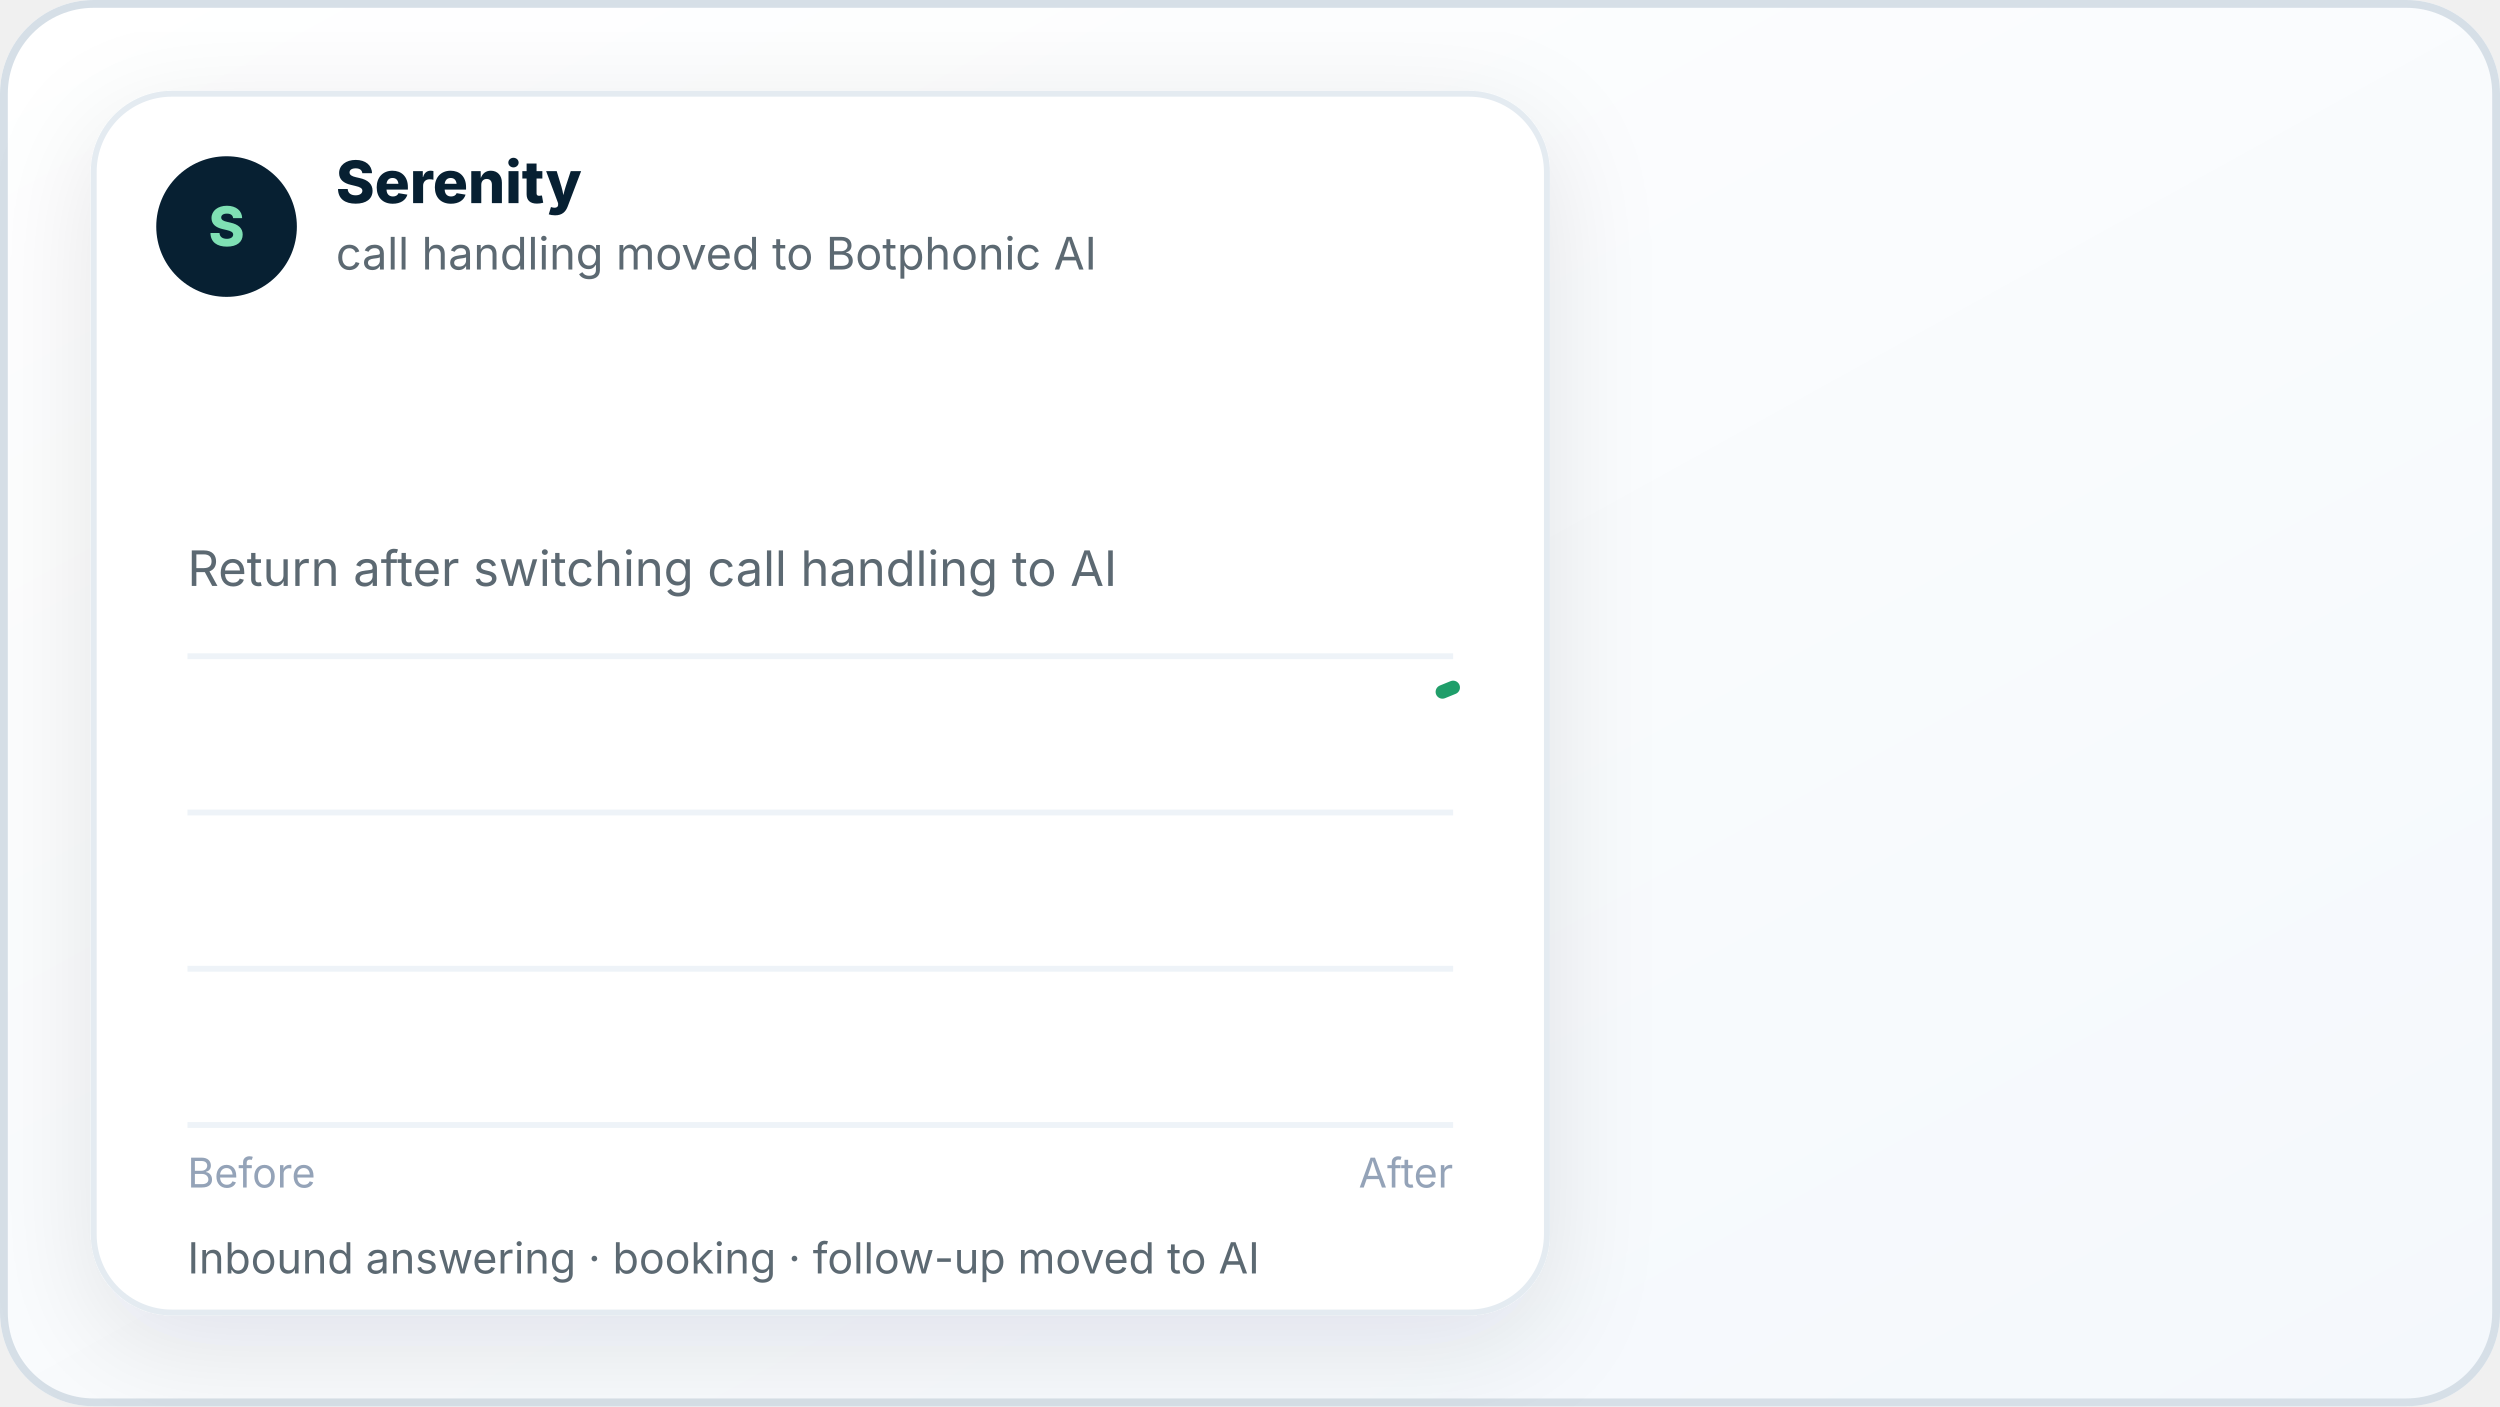
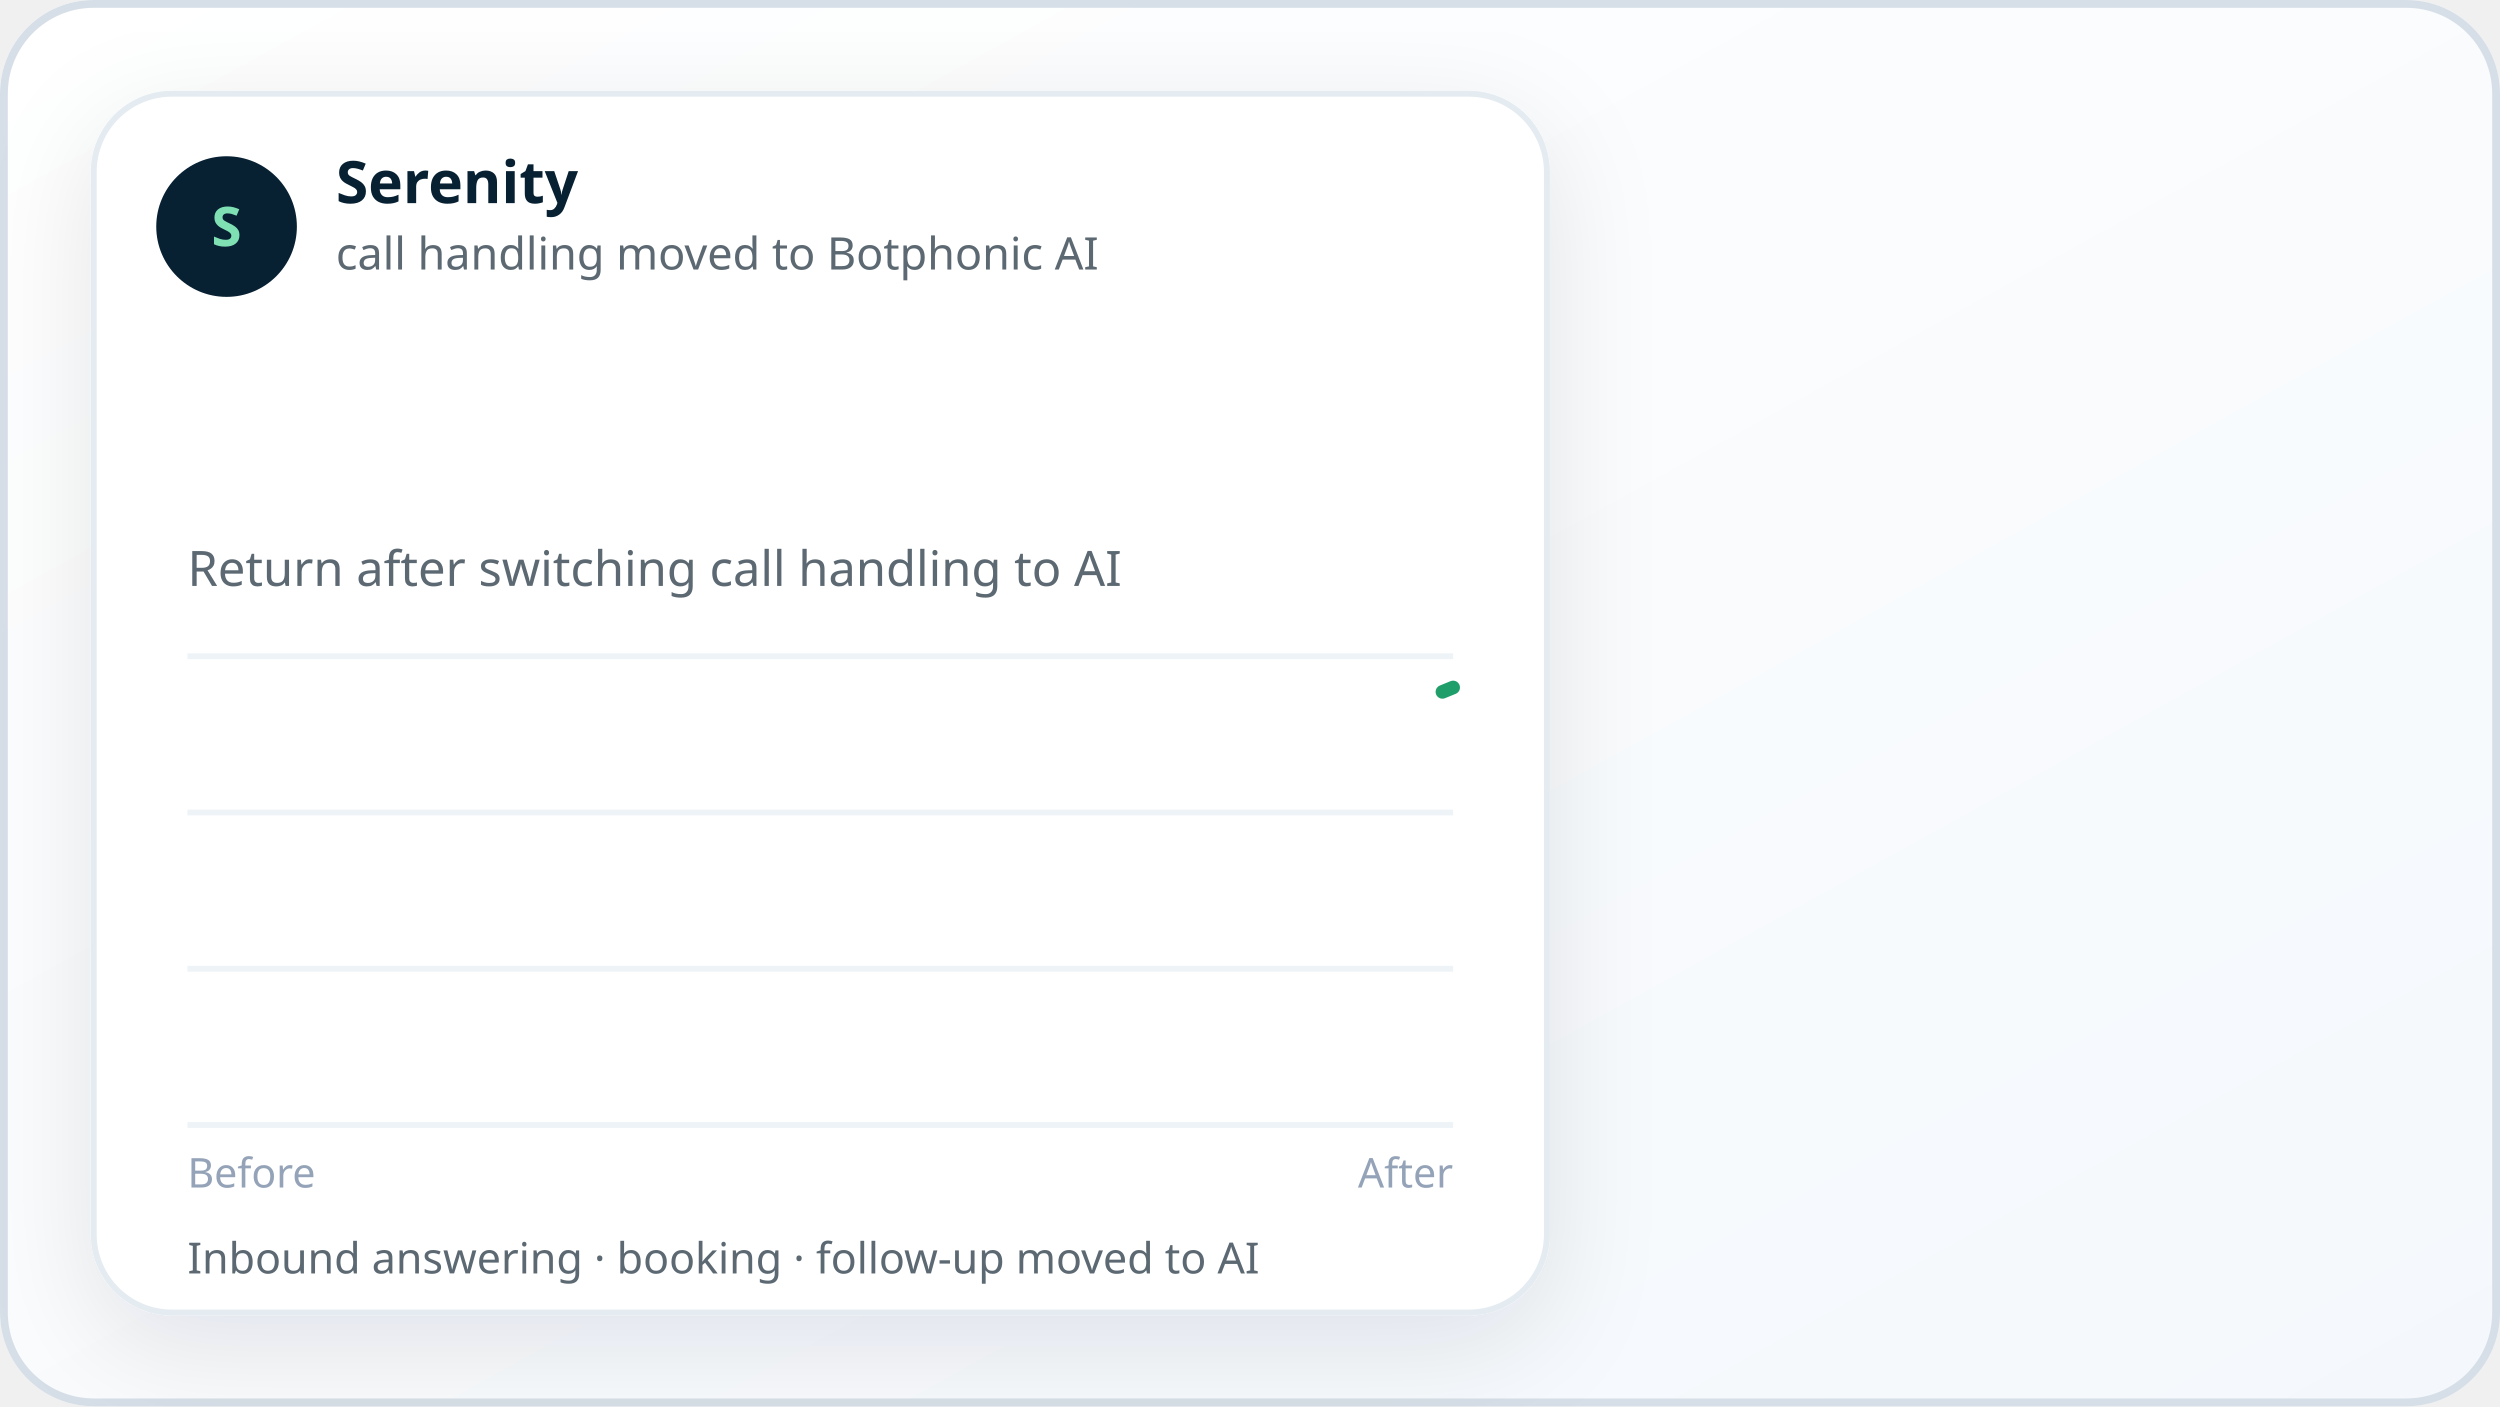
<svg xmlns="http://www.w3.org/2000/svg" viewBox="0 0 640 360" width="640" height="360" role="img" aria-label="Serenity results after switching to Botphonic AI: 150% ROI, 25% higher conversion, 50% shorter call handling, 20% fewer errors, 15% higher agent satisfaction">
  <defs>
    <linearGradient id="rs-bg" x1="0" y1="0" x2="1" y2="1">
      <stop offset="0" stop-color="#FFFFFF" />
      <stop offset="1" stop-color="#F4F8FC" />
    </linearGradient>
    <linearGradient id="rs-coral" x1="0" y1="0" x2="1" y2="1">
      <stop offset="0" stop-color="#FF9068" />
      <stop offset="1" stop-color="#FF7E55" />
    </linearGradient>
    <linearGradient id="rs-trend" x1="0" y1="0" x2="1" y2="0">
      <stop offset="0" stop-color="#FF7E55" />
      <stop offset="1" stop-color="#1E9E6A" />
    </linearGradient>
    <linearGradient id="rs-area" x1="0" y1="0" x2="0" y2="1">
      <stop offset="0" stop-color="#1E9E6A" stop-opacity="0.22" />
      <stop offset="1" stop-color="#1E9E6A" stop-opacity="0" />
    </linearGradient>
    <filter id="rs-shadow" x="-40%" y="-40%" width="180%" height="180%">
      <feDropShadow dx="0" dy="8" stdDeviation="14" flood-color="#072032" flood-opacity="0.10" />
    </filter>
    <style>
      .rs-tile{opacity:0;transform-box:fill-box;transform-origin:center;animation:rsTile 6.5s ease-in-out infinite}
      @keyframes rsTile{0%{opacity:0;transform:translateY(10px) scale(.96)}100%{opacity:1;transform:translateY(0) scale(1)}}
      .rs-trend{stroke-dasharray:340;stroke-dashoffset:340;animation:rsTrend 6.5s ease-in-out infinite}
      @keyframes rsTrend{0%,10%{stroke-dashoffset:340}55%,100%{stroke-dashoffset:0}}
      .rs-area{opacity:0;animation:rsArea 6.5s ease-in-out infinite}
      @keyframes rsArea{0%,35%{opacity:0}60%,100%{opacity:1}}
      .rs-dot{transform-box:fill-box;transform-origin:center;opacity:0;animation:rsDot 6.5s ease-in-out infinite}
      @keyframes rsDot{0%,45%{opacity:0;transform:scale(.4)}55%,100%{opacity:1;transform:scale(1)}}
      .rs-roi{opacity:0;animation:rsRoi 6.5s ease-in-out infinite}
      @keyframes rsRoi{0%,50%{opacity:0}62%,100%{opacity:1}}
      .rs-up{transform-box:fill-box;transform-origin:center;animation:rsUp 2.4s ease-in-out infinite}
      @keyframes rsUp{0%,100%{transform:translateY(0);opacity:.7}50%{transform:translateY(-4px);opacity:1}}
      .rs-bar{transform-box:fill-box;transform-origin:center bottom;transform:scaleY(0);animation:rsBar 6.5s ease-in-out infinite}
      @keyframes rsBar{0%,20%{transform:scaleY(0)}45%,100%{transform:scaleY(1)}}
    </style>
  </defs>
  <rect width="640" height="360" rx="24" fill="url(#rs-bg)" />
  <rect x="1" y="1" width="638" height="358" rx="23" fill="none" stroke="#D6DFE7" stroke-width="2" />
  <g filter="url(#rs-shadow)">
    <rect x="24" y="24" width="372" height="312" rx="20" fill="#fff" stroke="#E4EBF1" stroke-width="1.5" />
  </g>
  <circle cx="58" cy="58" r="18" fill="#072032" />
-   <text x="58" y="63" text-anchor="middle" font-family="Manrope,ui-sans-serif,system-ui,-apple-system,Segoe UI,sans-serif" font-size="14" font-weight="800" fill="#7FE0B4">S</text>
-   <text x="86" y="52" font-family="Manrope,ui-sans-serif,system-ui,-apple-system,Segoe UI,sans-serif" font-size="15" font-weight="800" fill="#072032">Serenity</text>
-   <text x="86" y="69" font-family="Manrope,ui-sans-serif,system-ui,-apple-system,Segoe UI,sans-serif" font-size="11.5" fill="#5C6972">call handling moved to Botphonic AI</text>
+   <text x="58" y="63" text-anchor="middle" font-family="DM Sans,Segoe UI,sans-serif" font-size="14" font-weight="800" fill="#7FE0B4">S</text>
+   <text x="86" y="52" font-family="DM Sans,Segoe UI,sans-serif" font-size="15" font-weight="800" fill="#072032">Serenity</text>
+   <text x="86" y="69" font-family="DM Sans,Segoe UI,sans-serif" font-size="11.5" fill="#5C6972">call handling moved to Botphonic AI</text>
  <g class="rs-roi">
-     <text x="48" y="128" font-family="Manrope,ui-sans-serif,system-ui,-apple-system,Segoe UI,sans-serif" font-size="52" font-weight="800" fill="#1E9E6A">150%</text>
+     <text x="48" y="128" font-family="DM Sans,Segoe UI,sans-serif" font-size="52" font-weight="800" fill="#1E9E6A">150%</text>
    <g transform="translate(214,96)">
      <g class="rs-up">
        <path d="M0 12 L8 0 L16 12 Z" fill="#1E9E6A" />
      </g>
    </g>
-     <text x="238" y="120" font-family="Manrope,ui-sans-serif,system-ui,-apple-system,Segoe UI,sans-serif" font-size="16" font-weight="800" fill="#072032">ROI</text>
+     <text x="238" y="120" font-family="DM Sans,Segoe UI,sans-serif" font-size="16" font-weight="800" fill="#072032">ROI</text>
  </g>
-   <text x="48" y="150" font-family="Manrope,ui-sans-serif,system-ui,-apple-system,Segoe UI,sans-serif" font-size="12.5" fill="#5C6972">Return after switching call handling to AI</text>
+   <text x="48" y="150" font-family="DM Sans,Segoe UI,sans-serif" font-size="12.5" fill="#5C6972">Return after switching call handling to AI</text>
  <g transform="translate(48,168)">
    <g stroke="#EEF3F8" stroke-width="1.5">
      <line x1="0" y1="0" x2="324" y2="0" />
      <line x1="0" y1="40" x2="324" y2="40" />
      <line x1="0" y1="80" x2="324" y2="80" />
      <line x1="0" y1="120" x2="324" y2="120" />
    </g>
    <path class="rs-area" d="M0 118 L54 104 L108 92 L162 70 L216 52 L270 30 L324 8 L324 120 L0 120 Z" fill="url(#rs-area)" />
    <path class="rs-trend" d="M0 118 L54 104 L108 92 L162 70 L216 52 L270 30 L324 8" fill="none" stroke="url(#rs-trend)" stroke-width="3.5" stroke-linecap="round" stroke-linejoin="round" />
    <circle class="rs-dot" cx="324" cy="8" r="6" fill="#1E9E6A" stroke="#fff" stroke-width="2.5" />
-     <text x="0" y="136" font-family="Manrope,ui-sans-serif,system-ui,-apple-system,Segoe UI,sans-serif" font-size="10.5" fill="#94A3B8">Before</text>
-     <text x="324" y="136" text-anchor="end" font-family="Manrope,ui-sans-serif,system-ui,-apple-system,Segoe UI,sans-serif" font-size="10.5" fill="#94A3B8">After</text>
+     <text x="0" y="136" font-family="DM Sans,Segoe UI,sans-serif" font-size="10.5" fill="#94A3B8">Before</text>
+     <text x="324" y="136" text-anchor="end" font-family="DM Sans,Segoe UI,sans-serif" font-size="10.5" fill="#94A3B8">After</text>
  </g>
-   <text x="48" y="326" font-family="Manrope,ui-sans-serif,system-ui,-apple-system,Segoe UI,sans-serif" font-size="11" fill="#5C6972">Inbound answering · booking · follow-up moved to AI</text>
+   <text x="48" y="326" font-family="DM Sans,Segoe UI,sans-serif" font-size="11" fill="#5C6972">Inbound answering · booking · follow-up moved to AI</text>
  <g class="rs-tile" style="animation-delay:0s">
    <rect x="416" y="24" width="200" height="72" rx="14" fill="#fff" stroke="#E4EBF1" stroke-width="1.5" filter="url(#rs-shadow)" />
    <rect x="432" y="40" width="40" height="40" rx="11" fill="#FF7E55" fill-opacity="0.12" />
    <g transform="translate(452,60)" fill="none" stroke="#FF7E55" stroke-width="2.2" stroke-linecap="round">
      <path d="M-9 6 L-3 0 L2 4 L9 -7" />
      <path d="M4 -7 L9 -7 L9 -2" />
    </g>
-     <text x="486" y="58" font-family="Manrope,ui-sans-serif,system-ui,-apple-system,Segoe UI,sans-serif" font-size="22" font-weight="800" fill="#072032">+25%</text>
-     <text x="486" y="76" font-family="Manrope,ui-sans-serif,system-ui,-apple-system,Segoe UI,sans-serif" font-size="11" fill="#5C6972">Higher conversion</text>
+     <text x="486" y="58" font-family="DM Sans,Segoe UI,sans-serif" font-size="22" font-weight="800" fill="#072032">+25%</text>
+     <text x="486" y="76" font-family="DM Sans,Segoe UI,sans-serif" font-size="11" fill="#5C6972">Higher conversion</text>
  </g>
  <g class="rs-tile" style="animation-delay:.5s">
    <rect x="416" y="104" width="200" height="72" rx="14" fill="#fff" stroke="#E4EBF1" stroke-width="1.5" filter="url(#rs-shadow)" />
    <rect x="432" y="120" width="40" height="40" rx="11" fill="#0B5CFF" fill-opacity="0.10" />
    <g transform="translate(452,140)" fill="none" stroke="#0B5CFF" stroke-width="2.2" stroke-linecap="round">
      <circle r="11" />
      <path d="M0 -6 V0 L5 4" />
    </g>
-     <text x="486" y="138" font-family="Manrope,ui-sans-serif,system-ui,-apple-system,Segoe UI,sans-serif" font-size="22" font-weight="800" fill="#072032">−50%</text>
-     <text x="486" y="156" font-family="Manrope,ui-sans-serif,system-ui,-apple-system,Segoe UI,sans-serif" font-size="11" fill="#5C6972">Call handling time</text>
+     <text x="486" y="138" font-family="DM Sans,Segoe UI,sans-serif" font-size="22" font-weight="800" fill="#072032">−50%</text>
+     <text x="486" y="156" font-family="DM Sans,Segoe UI,sans-serif" font-size="11" fill="#5C6972">Call handling time</text>
  </g>
  <g class="rs-tile" style="animation-delay:1s">
    <rect x="416" y="184" width="200" height="72" rx="14" fill="#fff" stroke="#E4EBF1" stroke-width="1.5" filter="url(#rs-shadow)" />
    <rect x="432" y="200" width="40" height="40" rx="11" fill="#1E9E6A" fill-opacity="0.12" />
    <g transform="translate(452,220)" fill="none" stroke="#1E9E6A" stroke-width="2.2" stroke-linecap="round" stroke-linejoin="round">
      <path d="M0 -11 L9 -7 V1 C9 7 5 10 0 12 C-5 10 -9 7 -9 1 V-7 Z" />
      <path d="M-4 0 l3 3 6 -7" />
    </g>
-     <text x="486" y="218" font-family="Manrope,ui-sans-serif,system-ui,-apple-system,Segoe UI,sans-serif" font-size="22" font-weight="800" fill="#072032">−20%</text>
-     <text x="486" y="236" font-family="Manrope,ui-sans-serif,system-ui,-apple-system,Segoe UI,sans-serif" font-size="11" fill="#5C6972">Fewer booking errors</text>
+     <text x="486" y="218" font-family="DM Sans,Segoe UI,sans-serif" font-size="22" font-weight="800" fill="#072032">−20%</text>
+     <text x="486" y="236" font-family="DM Sans,Segoe UI,sans-serif" font-size="11" fill="#5C6972">Fewer booking errors</text>
  </g>
  <g class="rs-tile" style="animation-delay:1.5s">
    <rect x="416" y="264" width="200" height="72" rx="14" fill="#fff" stroke="#E4EBF1" stroke-width="1.5" filter="url(#rs-shadow)" />
    <rect x="432" y="280" width="40" height="40" rx="11" fill="#7C5CFF" fill-opacity="0.12" />
    <g transform="translate(452,300)" fill="none" stroke="#7C5CFF" stroke-width="2.2" stroke-linecap="round" stroke-linejoin="round">
      <circle r="11" />
      <path d="M-5 -2 h.01 M5 -2 h.01" />
      <path d="M-5 3 C-2 7 2 7 5 3" />
    </g>
-     <text x="486" y="298" font-family="Manrope,ui-sans-serif,system-ui,-apple-system,Segoe UI,sans-serif" font-size="22" font-weight="800" fill="#072032">+15%</text>
-     <text x="486" y="316" font-family="Manrope,ui-sans-serif,system-ui,-apple-system,Segoe UI,sans-serif" font-size="11" fill="#5C6972">Agent satisfaction</text>
+     <text x="486" y="298" font-family="DM Sans,Segoe UI,sans-serif" font-size="22" font-weight="800" fill="#072032">+15%</text>
+     <text x="486" y="316" font-family="DM Sans,Segoe UI,sans-serif" font-size="11" fill="#5C6972">Agent satisfaction</text>
  </g>
</svg>
